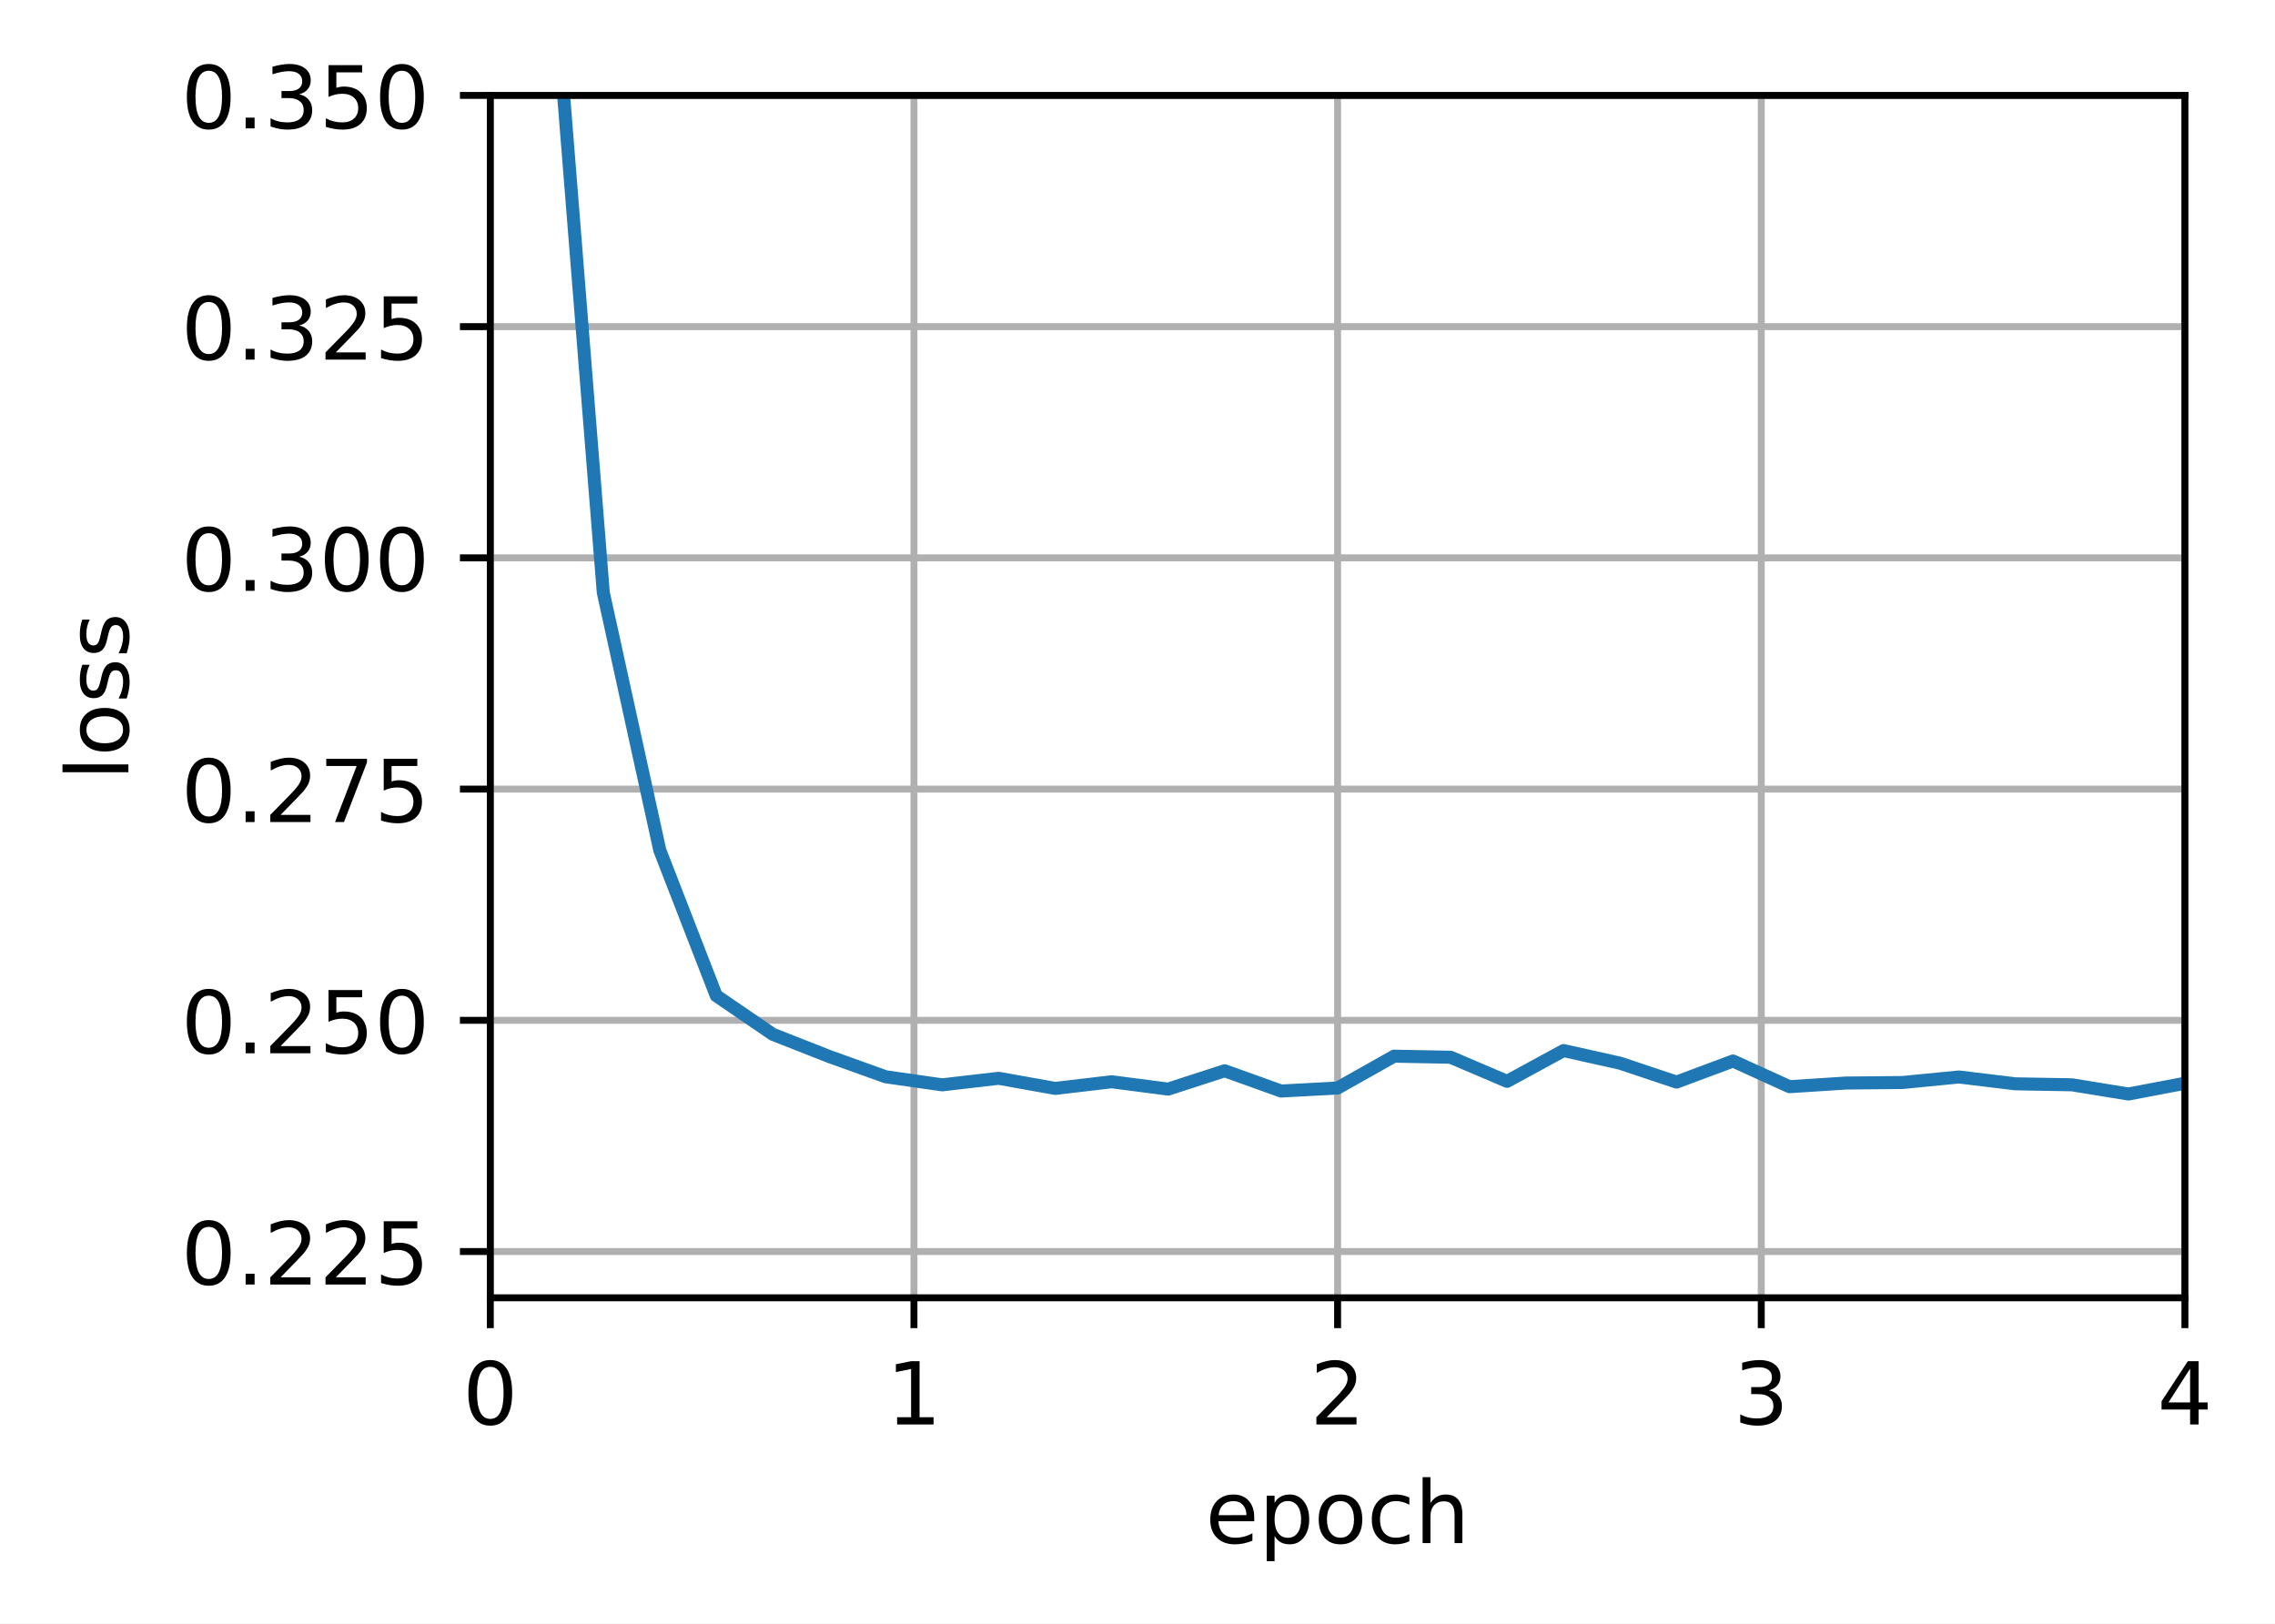
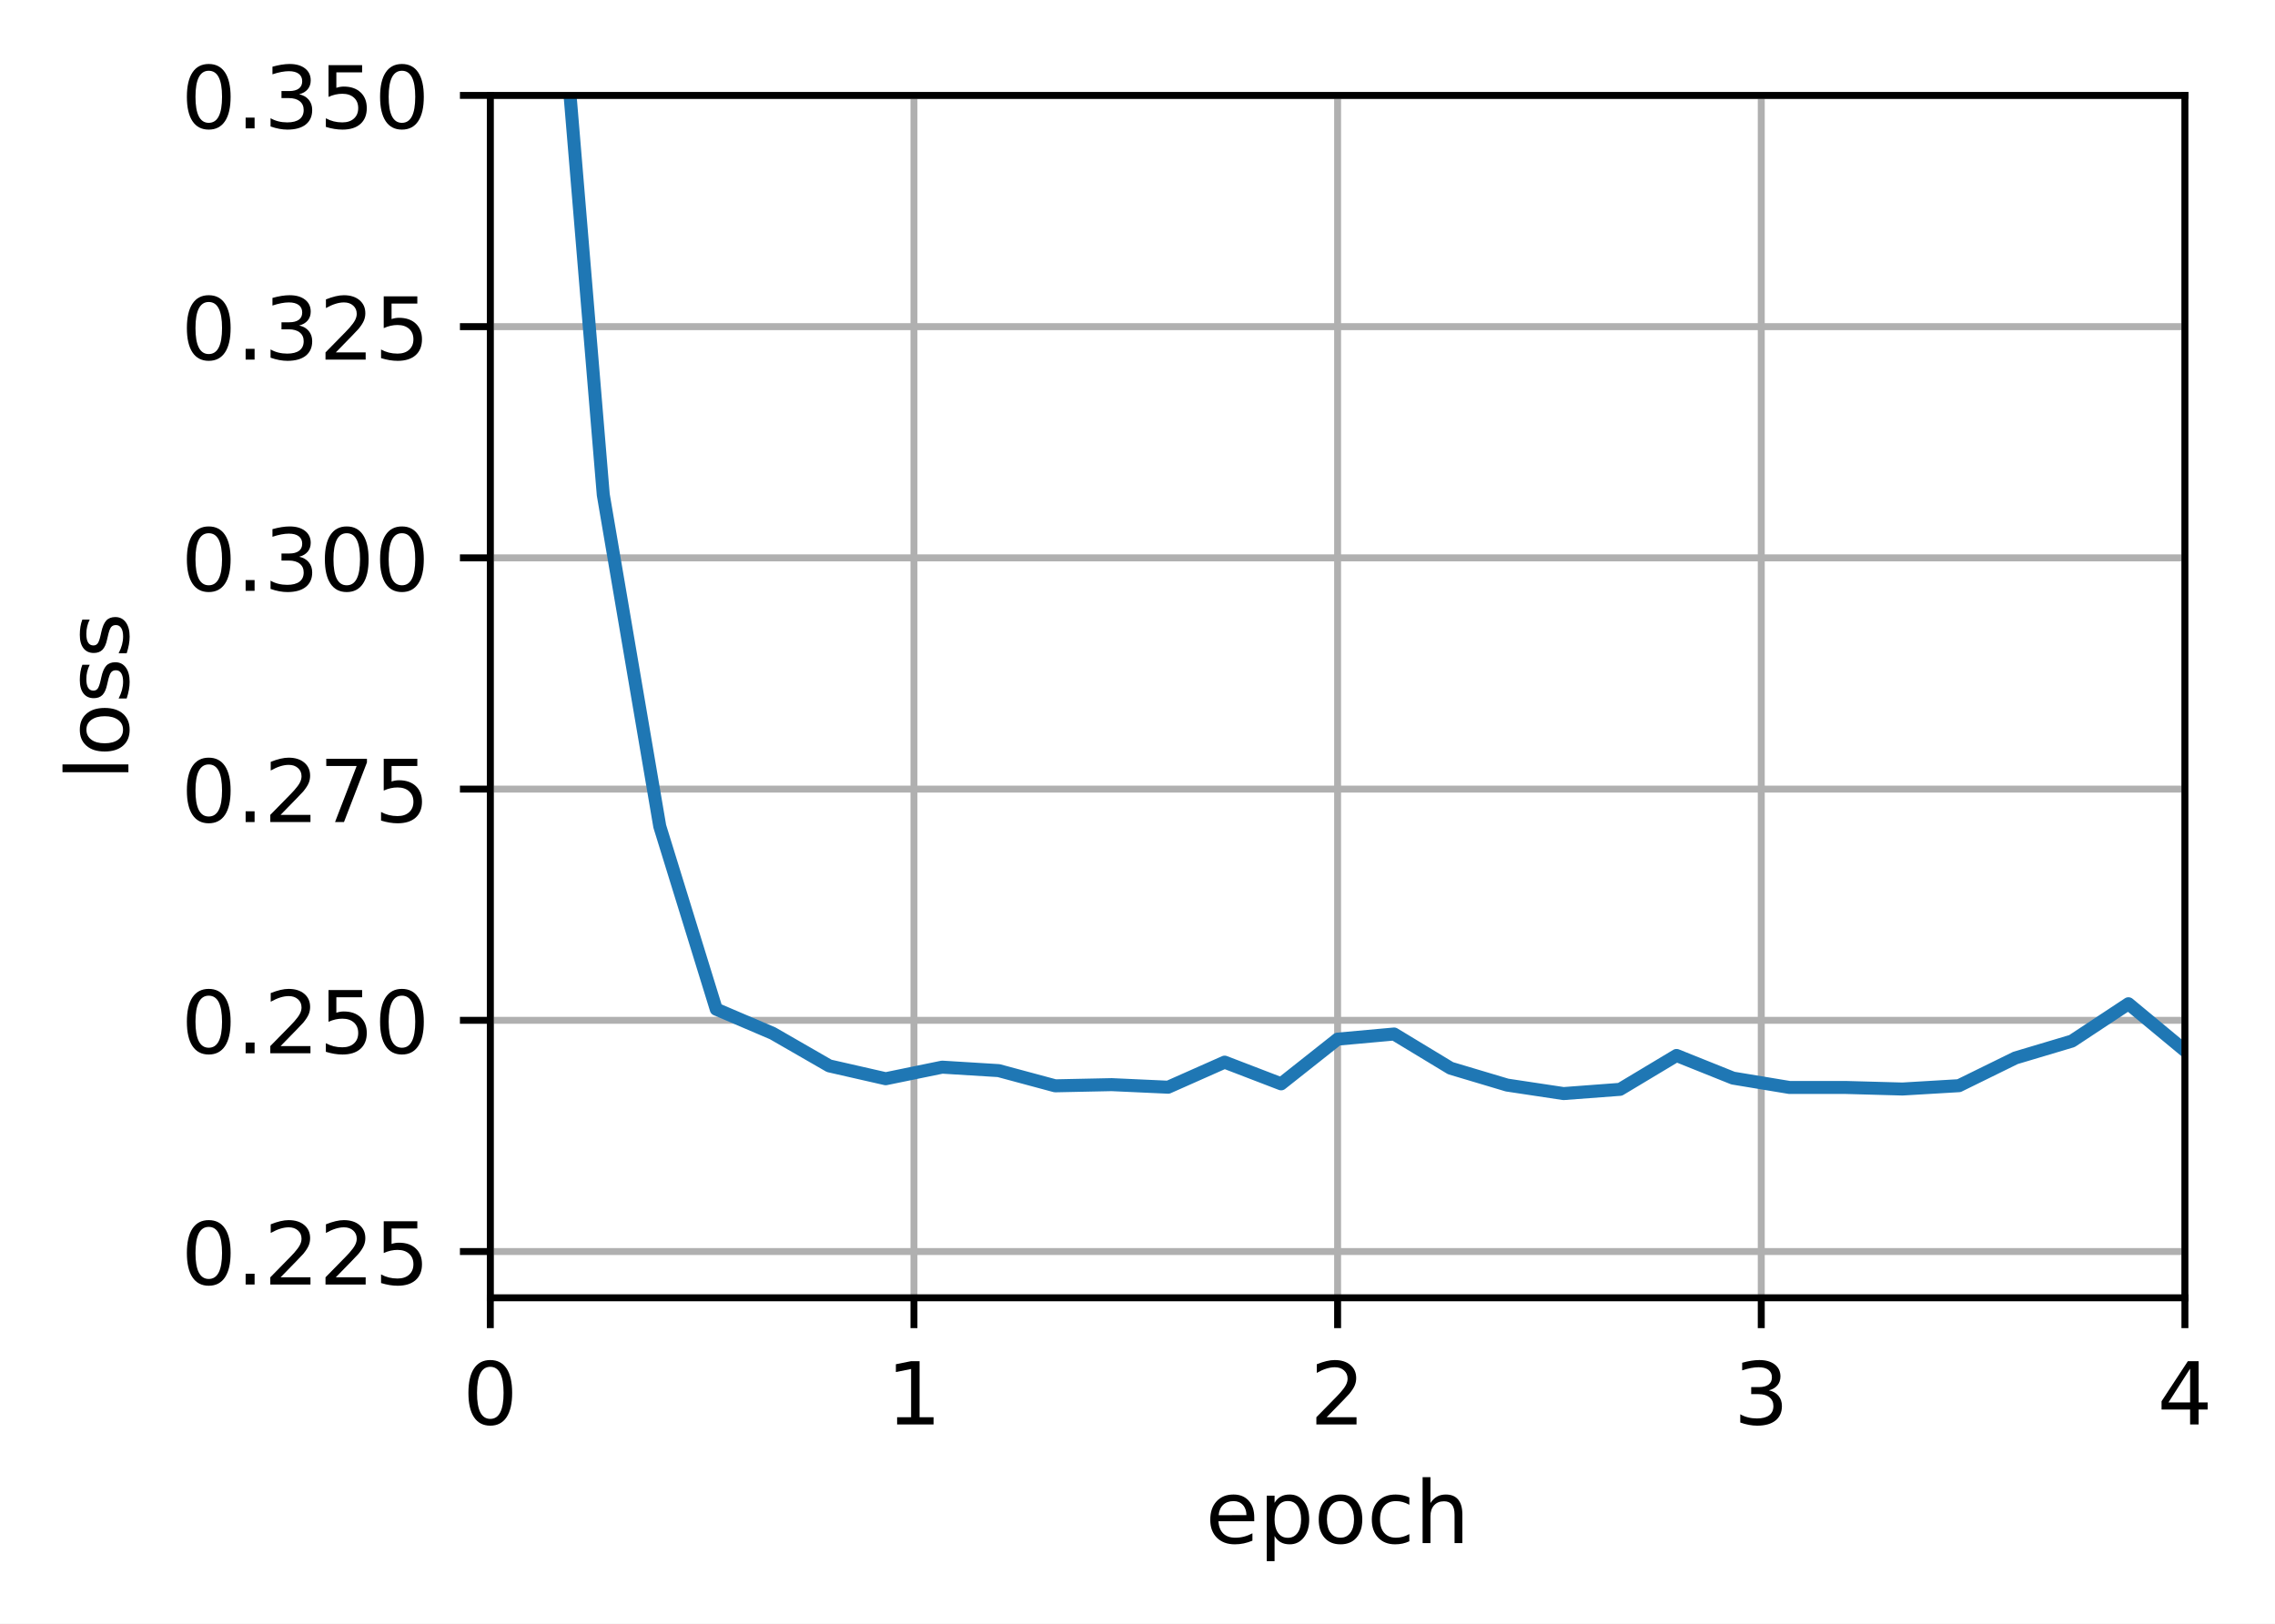
<svg xmlns="http://www.w3.org/2000/svg" xmlns:xlink="http://www.w3.org/1999/xlink" width="262.188pt" height="187.155pt" viewBox="0 0 262.188 187.155" version="1.1">
  <defs>
    <style type="text/css">*{stroke-linejoin: round; stroke-linecap: butt}</style>
  </defs>
  <g id="figure_1">
    <g id="patch_1">
      <path d="M -0 187.155  L 262.188 187.155  L 262.188 -0  L -0 -0  z " style="fill: #ffffff" />
    </g>
    <g id="axes_1">
      <g id="patch_2">
        <path d="M 56.506 149.599  L 251.806 149.599  L 251.806 10.999  L 56.506 10.999  z " style="fill: #ffffff" />
      </g>
      <g id="matplotlib.axis_1">
        <g id="xtick_1">
          <g id="line2d_1">
-             <path d="M 56.506 149.599  L 56.506 10.999  " clip-path="url(#pe1f183f599)" style="fill: none; stroke: #b0b0b0; stroke-width: 0.8; stroke-linecap: square" />
+             <path d="M 56.506 149.599  L 56.506 10.999  " clip-path="url(#p4ddca4a319)" style="fill: none; stroke: #b0b0b0; stroke-width: 0.8; stroke-linecap: square" />
          </g>
          <g id="line2d_2">
            <defs>
-               <path id="mb99837a219" d="M 0 0  L 0 3.5  " style="stroke: #000000; stroke-width: 0.8" />
-             </defs>
-             <g>
-               <use xlink:href="#mb99837a219" x="56.506" y="149.599" style="stroke: #000000; stroke-width: 0.8" />
+               <path id="m3fa9557f09" d="M 0 0  L 0 3.5  " style="stroke: #000000; stroke-width: 0.8" />
+             </defs>
+             <g>
+               <use xlink:href="#m3fa9557f09" x="56.506" y="149.599" style="stroke: #000000; stroke-width: 0.8" />
            </g>
          </g>
          <g id="text_1">
            <g transform="translate(53.325 164.1977) scale(0.1 -0.1)">
              <defs>
                <path id="DejaVuSans-30" d="M 2034 4250  Q 1547 4250 1301 3770  Q 1056 3291 1056 2328  Q 1056 1369 1301 889  Q 1547 409 2034 409  Q 2525 409 2770 889  Q 3016 1369 3016 2328  Q 3016 3291 2770 3770  Q 2525 4250 2034 4250  z M 2034 4750  Q 2819 4750 3233 4129  Q 3647 3509 3647 2328  Q 3647 1150 3233 529  Q 2819 -91 2034 -91  Q 1250 -91 836 529  Q 422 1150 422 2328  Q 422 3509 836 4129  Q 1250 4750 2034 4750  z " transform="scale(0.015625)" />
              </defs>
              <use xlink:href="#DejaVuSans-30" />
            </g>
          </g>
        </g>
        <g id="xtick_2">
          <g id="line2d_3">
-             <path d="M 105.331 149.599  L 105.331 10.999  " clip-path="url(#pe1f183f599)" style="fill: none; stroke: #b0b0b0; stroke-width: 0.8; stroke-linecap: square" />
+             <path d="M 105.331 149.599  L 105.331 10.999  " clip-path="url(#p4ddca4a319)" style="fill: none; stroke: #b0b0b0; stroke-width: 0.8; stroke-linecap: square" />
          </g>
          <g id="line2d_4">
            <g>
-               <use xlink:href="#mb99837a219" x="105.331" y="149.599" style="stroke: #000000; stroke-width: 0.8" />
+               <use xlink:href="#m3fa9557f09" x="105.331" y="149.599" style="stroke: #000000; stroke-width: 0.8" />
            </g>
          </g>
          <g id="text_2">
            <g transform="translate(102.15 164.1977) scale(0.1 -0.1)">
              <defs>
                <path id="DejaVuSans-31" d="M 794 531  L 1825 531  L 1825 4091  L 703 3866  L 703 4441  L 1819 4666  L 2450 4666  L 2450 531  L 3481 531  L 3481 0  L 794 0  L 794 531  z " transform="scale(0.015625)" />
              </defs>
              <use xlink:href="#DejaVuSans-31" />
            </g>
          </g>
        </g>
        <g id="xtick_3">
          <g id="line2d_5">
-             <path d="M 154.156 149.599  L 154.156 10.999  " clip-path="url(#pe1f183f599)" style="fill: none; stroke: #b0b0b0; stroke-width: 0.8; stroke-linecap: square" />
+             <path d="M 154.156 149.599  L 154.156 10.999  " clip-path="url(#p4ddca4a319)" style="fill: none; stroke: #b0b0b0; stroke-width: 0.8; stroke-linecap: square" />
          </g>
          <g id="line2d_6">
            <g>
-               <use xlink:href="#mb99837a219" x="154.156" y="149.599" style="stroke: #000000; stroke-width: 0.8" />
+               <use xlink:href="#m3fa9557f09" x="154.156" y="149.599" style="stroke: #000000; stroke-width: 0.8" />
            </g>
          </g>
          <g id="text_3">
            <g transform="translate(150.975 164.1977) scale(0.1 -0.1)">
              <defs>
                <path id="DejaVuSans-32" d="M 1228 531  L 3431 531  L 3431 0  L 469 0  L 469 531  Q 828 903 1448 1529  Q 2069 2156 2228 2338  Q 2531 2678 2651 2914  Q 2772 3150 2772 3378  Q 2772 3750 2511 3984  Q 2250 4219 1831 4219  Q 1534 4219 1204 4116  Q 875 4013 500 3803  L 500 4441  Q 881 4594 1212 4672  Q 1544 4750 1819 4750  Q 2544 4750 2975 4387  Q 3406 4025 3406 3419  Q 3406 3131 3298 2873  Q 3191 2616 2906 2266  Q 2828 2175 2409 1742  Q 1991 1309 1228 531  z " transform="scale(0.015625)" />
              </defs>
              <use xlink:href="#DejaVuSans-32" />
            </g>
          </g>
        </g>
        <g id="xtick_4">
          <g id="line2d_7">
-             <path d="M 202.981 149.599  L 202.981 10.999  " clip-path="url(#pe1f183f599)" style="fill: none; stroke: #b0b0b0; stroke-width: 0.8; stroke-linecap: square" />
+             <path d="M 202.981 149.599  L 202.981 10.999  " clip-path="url(#p4ddca4a319)" style="fill: none; stroke: #b0b0b0; stroke-width: 0.8; stroke-linecap: square" />
          </g>
          <g id="line2d_8">
            <g>
-               <use xlink:href="#mb99837a219" x="202.981" y="149.599" style="stroke: #000000; stroke-width: 0.8" />
+               <use xlink:href="#m3fa9557f09" x="202.981" y="149.599" style="stroke: #000000; stroke-width: 0.8" />
            </g>
          </g>
          <g id="text_4">
            <g transform="translate(199.8 164.1977) scale(0.1 -0.1)">
              <defs>
                <path id="DejaVuSans-33" d="M 2597 2516  Q 3050 2419 3304 2112  Q 3559 1806 3559 1356  Q 3559 666 3084 287  Q 2609 -91 1734 -91  Q 1441 -91 1130 -33  Q 819 25 488 141  L 488 750  Q 750 597 1062 519  Q 1375 441 1716 441  Q 2309 441 2620 675  Q 2931 909 2931 1356  Q 2931 1769 2642 2001  Q 2353 2234 1838 2234  L 1294 2234  L 1294 2753  L 1863 2753  Q 2328 2753 2575 2939  Q 2822 3125 2822 3475  Q 2822 3834 2567 4026  Q 2313 4219 1838 4219  Q 1578 4219 1281 4162  Q 984 4106 628 3988  L 628 4550  Q 988 4650 1302 4700  Q 1616 4750 1894 4750  Q 2613 4750 3031 4423  Q 3450 4097 3450 3541  Q 3450 3153 3228 2886  Q 3006 2619 2597 2516  z " transform="scale(0.015625)" />
              </defs>
              <use xlink:href="#DejaVuSans-33" />
            </g>
          </g>
        </g>
        <g id="xtick_5">
          <g id="line2d_9">
-             <path d="M 251.806 149.599  L 251.806 10.999  " clip-path="url(#pe1f183f599)" style="fill: none; stroke: #b0b0b0; stroke-width: 0.8; stroke-linecap: square" />
+             <path d="M 251.806 149.599  L 251.806 10.999  " clip-path="url(#p4ddca4a319)" style="fill: none; stroke: #b0b0b0; stroke-width: 0.8; stroke-linecap: square" />
          </g>
          <g id="line2d_10">
            <g>
-               <use xlink:href="#mb99837a219" x="251.806" y="149.599" style="stroke: #000000; stroke-width: 0.8" />
+               <use xlink:href="#m3fa9557f09" x="251.806" y="149.599" style="stroke: #000000; stroke-width: 0.8" />
            </g>
          </g>
          <g id="text_5">
            <g transform="translate(248.625 164.1977) scale(0.1 -0.1)">
              <defs>
                <path id="DejaVuSans-34" d="M 2419 4116  L 825 1625  L 2419 1625  L 2419 4116  z M 2253 4666  L 3047 4666  L 3047 1625  L 3713 1625  L 3713 1100  L 3047 1100  L 3047 0  L 2419 0  L 2419 1100  L 313 1100  L 313 1709  L 2253 4666  z " transform="scale(0.015625)" />
              </defs>
              <use xlink:href="#DejaVuSans-34" />
            </g>
          </g>
        </g>
        <g id="text_6">
          <g transform="translate(138.9281 177.8758) scale(0.1 -0.1)">
            <defs>
              <path id="DejaVuSans-65" d="M 3597 1894  L 3597 1613  L 953 1613  Q 991 1019 1311 708  Q 1631 397 2203 397  Q 2534 397 2845 478  Q 3156 559 3463 722  L 3463 178  Q 3153 47 2828 -22  Q 2503 -91 2169 -91  Q 1331 -91 842 396  Q 353 884 353 1716  Q 353 2575 817 3079  Q 1281 3584 2069 3584  Q 2775 3584 3186 3129  Q 3597 2675 3597 1894  z M 3022 2063  Q 3016 2534 2758 2815  Q 2500 3097 2075 3097  Q 1594 3097 1305 2825  Q 1016 2553 972 2059  L 3022 2063  z " transform="scale(0.015625)" />
              <path id="DejaVuSans-70" d="M 1159 525  L 1159 -1331  L 581 -1331  L 581 3500  L 1159 3500  L 1159 2969  Q 1341 3281 1617 3432  Q 1894 3584 2278 3584  Q 2916 3584 3314 3078  Q 3713 2572 3713 1747  Q 3713 922 3314 415  Q 2916 -91 2278 -91  Q 1894 -91 1617 61  Q 1341 213 1159 525  z M 3116 1747  Q 3116 2381 2855 2742  Q 2594 3103 2138 3103  Q 1681 3103 1420 2742  Q 1159 2381 1159 1747  Q 1159 1113 1420 752  Q 1681 391 2138 391  Q 2594 391 2855 752  Q 3116 1113 3116 1747  z " transform="scale(0.015625)" />
              <path id="DejaVuSans-6f" d="M 1959 3097  Q 1497 3097 1228 2736  Q 959 2375 959 1747  Q 959 1119 1226 758  Q 1494 397 1959 397  Q 2419 397 2687 759  Q 2956 1122 2956 1747  Q 2956 2369 2687 2733  Q 2419 3097 1959 3097  z M 1959 3584  Q 2709 3584 3137 3096  Q 3566 2609 3566 1747  Q 3566 888 3137 398  Q 2709 -91 1959 -91  Q 1206 -91 779 398  Q 353 888 353 1747  Q 353 2609 779 3096  Q 1206 3584 1959 3584  z " transform="scale(0.015625)" />
              <path id="DejaVuSans-63" d="M 3122 3366  L 3122 2828  Q 2878 2963 2633 3030  Q 2388 3097 2138 3097  Q 1578 3097 1268 2742  Q 959 2388 959 1747  Q 959 1106 1268 751  Q 1578 397 2138 397  Q 2388 397 2633 464  Q 2878 531 3122 666  L 3122 134  Q 2881 22 2623 -34  Q 2366 -91 2075 -91  Q 1284 -91 818 406  Q 353 903 353 1747  Q 353 2603 823 3093  Q 1294 3584 2113 3584  Q 2378 3584 2631 3529  Q 2884 3475 3122 3366  z " transform="scale(0.015625)" />
              <path id="DejaVuSans-68" d="M 3513 2113  L 3513 0  L 2938 0  L 2938 2094  Q 2938 2591 2744 2837  Q 2550 3084 2163 3084  Q 1697 3084 1428 2787  Q 1159 2491 1159 1978  L 1159 0  L 581 0  L 581 4863  L 1159 4863  L 1159 2956  Q 1366 3272 1645 3428  Q 1925 3584 2291 3584  Q 2894 3584 3203 3211  Q 3513 2838 3513 2113  z " transform="scale(0.015625)" />
            </defs>
            <use xlink:href="#DejaVuSans-65" />
            <use xlink:href="#DejaVuSans-70" x="61.523" />
            <use xlink:href="#DejaVuSans-6f" x="125" />
            <use xlink:href="#DejaVuSans-63" x="186.182" />
            <use xlink:href="#DejaVuSans-68" x="241.162" />
          </g>
        </g>
      </g>
      <g id="matplotlib.axis_2">
        <g id="ytick_1">
          <g id="line2d_11">
-             <path d="M 56.506 144.268  L 251.806 144.268  " clip-path="url(#pe1f183f599)" style="fill: none; stroke: #b0b0b0; stroke-width: 0.8; stroke-linecap: square" />
+             <path d="M 56.506 144.268  L 251.806 144.268  " clip-path="url(#p4ddca4a319)" style="fill: none; stroke: #b0b0b0; stroke-width: 0.8; stroke-linecap: square" />
          </g>
          <g id="line2d_12">
            <defs>
-               <path id="m57992dbe40" d="M 0 0  L -3.5 0  " style="stroke: #000000; stroke-width: 0.8" />
-             </defs>
-             <g>
-               <use xlink:href="#m57992dbe40" x="56.506" y="144.268" style="stroke: #000000; stroke-width: 0.8" />
+               <path id="m6b72d1ee65" d="M 0 0  L -3.5 0  " style="stroke: #000000; stroke-width: 0.8" />
+             </defs>
+             <g>
+               <use xlink:href="#m6b72d1ee65" x="56.506" y="144.268" style="stroke: #000000; stroke-width: 0.8" />
            </g>
          </g>
          <g id="text_7">
            <g transform="translate(20.87813 148.0677) scale(0.1 -0.1)">
              <defs>
                <path id="DejaVuSans-2e" d="M 684 794  L 1344 794  L 1344 0  L 684 0  L 684 794  z " transform="scale(0.015625)" />
                <path id="DejaVuSans-35" d="M 691 4666  L 3169 4666  L 3169 4134  L 1269 4134  L 1269 2991  Q 1406 3038 1543 3061  Q 1681 3084 1819 3084  Q 2600 3084 3056 2656  Q 3513 2228 3513 1497  Q 3513 744 3044 326  Q 2575 -91 1722 -91  Q 1428 -91 1123 -41  Q 819 9 494 109  L 494 744  Q 775 591 1075 516  Q 1375 441 1709 441  Q 2250 441 2565 725  Q 2881 1009 2881 1497  Q 2881 1984 2565 2268  Q 2250 2553 1709 2553  Q 1456 2553 1204 2497  Q 953 2441 691 2322  L 691 4666  z " transform="scale(0.015625)" />
              </defs>
              <use xlink:href="#DejaVuSans-30" />
              <use xlink:href="#DejaVuSans-2e" x="63.623" />
              <use xlink:href="#DejaVuSans-32" x="95.41" />
              <use xlink:href="#DejaVuSans-32" x="159.033" />
              <use xlink:href="#DejaVuSans-35" x="222.656" />
            </g>
          </g>
        </g>
        <g id="ytick_2">
          <g id="line2d_13">
-             <path d="M 56.506 117.615  L 251.806 117.615  " clip-path="url(#pe1f183f599)" style="fill: none; stroke: #b0b0b0; stroke-width: 0.8; stroke-linecap: square" />
+             <path d="M 56.506 117.615  L 251.806 117.615  " clip-path="url(#p4ddca4a319)" style="fill: none; stroke: #b0b0b0; stroke-width: 0.8; stroke-linecap: square" />
          </g>
          <g id="line2d_14">
            <g>
-               <use xlink:href="#m57992dbe40" x="56.506" y="117.615" style="stroke: #000000; stroke-width: 0.8" />
+               <use xlink:href="#m6b72d1ee65" x="56.506" y="117.615" style="stroke: #000000; stroke-width: 0.8" />
            </g>
          </g>
          <g id="text_8">
            <g transform="translate(20.87813 121.4138) scale(0.1 -0.1)">
              <use xlink:href="#DejaVuSans-30" />
              <use xlink:href="#DejaVuSans-2e" x="63.623" />
              <use xlink:href="#DejaVuSans-32" x="95.41" />
              <use xlink:href="#DejaVuSans-35" x="159.033" />
              <use xlink:href="#DejaVuSans-30" x="222.656" />
            </g>
          </g>
        </g>
        <g id="ytick_3">
          <g id="line2d_15">
-             <path d="M 56.506 90.961  L 251.806 90.961  " clip-path="url(#pe1f183f599)" style="fill: none; stroke: #b0b0b0; stroke-width: 0.8; stroke-linecap: square" />
+             <path d="M 56.506 90.961  L 251.806 90.961  " clip-path="url(#p4ddca4a319)" style="fill: none; stroke: #b0b0b0; stroke-width: 0.8; stroke-linecap: square" />
          </g>
          <g id="line2d_16">
            <g>
-               <use xlink:href="#m57992dbe40" x="56.506" y="90.961" style="stroke: #000000; stroke-width: 0.8" />
+               <use xlink:href="#m6b72d1ee65" x="56.506" y="90.961" style="stroke: #000000; stroke-width: 0.8" />
            </g>
          </g>
          <g id="text_9">
            <g transform="translate(20.87813 94.75998) scale(0.1 -0.1)">
              <defs>
                <path id="DejaVuSans-37" d="M 525 4666  L 3525 4666  L 3525 4397  L 1831 0  L 1172 0  L 2766 4134  L 525 4134  L 525 4666  z " transform="scale(0.015625)" />
              </defs>
              <use xlink:href="#DejaVuSans-30" />
              <use xlink:href="#DejaVuSans-2e" x="63.623" />
              <use xlink:href="#DejaVuSans-32" x="95.41" />
              <use xlink:href="#DejaVuSans-37" x="159.033" />
              <use xlink:href="#DejaVuSans-35" x="222.656" />
            </g>
          </g>
        </g>
        <g id="ytick_4">
          <g id="line2d_17">
-             <path d="M 56.506 64.307  L 251.806 64.307  " clip-path="url(#pe1f183f599)" style="fill: none; stroke: #b0b0b0; stroke-width: 0.8; stroke-linecap: square" />
+             <path d="M 56.506 64.307  L 251.806 64.307  " clip-path="url(#p4ddca4a319)" style="fill: none; stroke: #b0b0b0; stroke-width: 0.8; stroke-linecap: square" />
          </g>
          <g id="line2d_18">
            <g>
-               <use xlink:href="#m57992dbe40" x="56.506" y="64.307" style="stroke: #000000; stroke-width: 0.8" />
+               <use xlink:href="#m6b72d1ee65" x="56.506" y="64.307" style="stroke: #000000; stroke-width: 0.8" />
            </g>
          </g>
          <g id="text_10">
            <g transform="translate(20.87813 68.10613) scale(0.1 -0.1)">
              <use xlink:href="#DejaVuSans-30" />
              <use xlink:href="#DejaVuSans-2e" x="63.623" />
              <use xlink:href="#DejaVuSans-33" x="95.41" />
              <use xlink:href="#DejaVuSans-30" x="159.033" />
              <use xlink:href="#DejaVuSans-30" x="222.656" />
            </g>
          </g>
        </g>
        <g id="ytick_5">
          <g id="line2d_19">
-             <path d="M 56.506 37.653  L 251.806 37.653  " clip-path="url(#pe1f183f599)" style="fill: none; stroke: #b0b0b0; stroke-width: 0.8; stroke-linecap: square" />
+             <path d="M 56.506 37.653  L 251.806 37.653  " clip-path="url(#p4ddca4a319)" style="fill: none; stroke: #b0b0b0; stroke-width: 0.8; stroke-linecap: square" />
          </g>
          <g id="line2d_20">
            <g>
-               <use xlink:href="#m57992dbe40" x="56.506" y="37.653" style="stroke: #000000; stroke-width: 0.8" />
+               <use xlink:href="#m6b72d1ee65" x="56.506" y="37.653" style="stroke: #000000; stroke-width: 0.8" />
            </g>
          </g>
          <g id="text_11">
            <g transform="translate(20.87813 41.45228) scale(0.1 -0.1)">
              <use xlink:href="#DejaVuSans-30" />
              <use xlink:href="#DejaVuSans-2e" x="63.623" />
              <use xlink:href="#DejaVuSans-33" x="95.41" />
              <use xlink:href="#DejaVuSans-32" x="159.033" />
              <use xlink:href="#DejaVuSans-35" x="222.656" />
            </g>
          </g>
        </g>
        <g id="ytick_6">
          <g id="line2d_21">
-             <path d="M 56.506 10.999  L 251.806 10.999  " clip-path="url(#pe1f183f599)" style="fill: none; stroke: #b0b0b0; stroke-width: 0.8; stroke-linecap: square" />
+             <path d="M 56.506 10.999  L 251.806 10.999  " clip-path="url(#p4ddca4a319)" style="fill: none; stroke: #b0b0b0; stroke-width: 0.8; stroke-linecap: square" />
          </g>
          <g id="line2d_22">
            <g>
-               <use xlink:href="#m57992dbe40" x="56.506" y="10.999" style="stroke: #000000; stroke-width: 0.8" />
+               <use xlink:href="#m6b72d1ee65" x="56.506" y="10.999" style="stroke: #000000; stroke-width: 0.8" />
            </g>
          </g>
          <g id="text_12">
            <g transform="translate(20.87813 14.79844) scale(0.1 -0.1)">
              <use xlink:href="#DejaVuSans-30" />
              <use xlink:href="#DejaVuSans-2e" x="63.623" />
              <use xlink:href="#DejaVuSans-33" x="95.41" />
              <use xlink:href="#DejaVuSans-35" x="159.033" />
              <use xlink:href="#DejaVuSans-30" x="222.656" />
            </g>
          </g>
        </g>
        <g id="text_13">
          <g transform="translate(14.79844 89.95703) rotate(-90) scale(0.1 -0.1)">
            <defs>
              <path id="DejaVuSans-6c" d="M 603 4863  L 1178 4863  L 1178 0  L 603 0  L 603 4863  z " transform="scale(0.015625)" />
              <path id="DejaVuSans-73" d="M 2834 3397  L 2834 2853  Q 2591 2978 2328 3040  Q 2066 3103 1784 3103  Q 1356 3103 1142 2972  Q 928 2841 928 2578  Q 928 2378 1081 2264  Q 1234 2150 1697 2047  L 1894 2003  Q 2506 1872 2764 1633  Q 3022 1394 3022 966  Q 3022 478 2636 193  Q 2250 -91 1575 -91  Q 1294 -91 989 -36  Q 684 19 347 128  L 347 722  Q 666 556 975 473  Q 1284 391 1588 391  Q 1994 391 2212 530  Q 2431 669 2431 922  Q 2431 1156 2273 1281  Q 2116 1406 1581 1522  L 1381 1569  Q 847 1681 609 1914  Q 372 2147 372 2553  Q 372 3047 722 3315  Q 1072 3584 1716 3584  Q 2034 3584 2315 3537  Q 2597 3491 2834 3397  z " transform="scale(0.015625)" />
            </defs>
            <use xlink:href="#DejaVuSans-6c" />
            <use xlink:href="#DejaVuSans-6f" x="27.783" />
            <use xlink:href="#DejaVuSans-73" x="88.965" />
            <use xlink:href="#DejaVuSans-73" x="141.064" />
          </g>
        </g>
      </g>
      <g id="line2d_23">
-         <path d="M 63.999 -1  L 69.526 68.294  L 76.036 97.996  L 82.546 114.77  L 89.056 119.224  L 95.566 121.786  L 102.076 124.124  L 108.586 125.052  L 115.096 124.297  L 121.606 125.463  L 128.116 124.697  L 134.626 125.543  L 141.136 123.43  L 147.646 125.765  L 154.156 125.418  L 160.666 121.748  L 167.176 121.871  L 173.686 124.649  L 180.196 121.102  L 186.706 122.555  L 193.216 124.733  L 199.726 122.305  L 206.236 125.265  L 212.746 124.844  L 219.256 124.783  L 225.766 124.146  L 232.276 124.935  L 238.786 125.047  L 245.296 126.109  L 251.806 124.869  " clip-path="url(#pe1f183f599)" style="fill: none; stroke: #1f77b4; stroke-width: 1.5; stroke-linecap: square" />
+         <path d="M 64.701 -1  L 69.526 57.037  L 76.036 95.252  L 82.546 116.334  L 89.056 119.116  L 95.566 122.865  L 102.076 124.349  L 108.586 123.013  L 115.096 123.413  L 121.606 125.165  L 128.116 125.029  L 134.626 125.325  L 141.136 122.436  L 147.646 124.937  L 154.156 119.783  L 160.666 119.193  L 167.176 123.134  L 173.686 125.078  L 180.196 126.059  L 186.706 125.571  L 193.216 121.665  L 199.726 124.276  L 206.236 125.355  L 212.746 125.355  L 219.256 125.534  L 225.766 125.148  L 232.276 121.951  L 238.786 120.008  L 245.296 115.705  L 251.806 121.104  " clip-path="url(#p4ddca4a319)" style="fill: none; stroke: #1f77b4; stroke-width: 1.5; stroke-linecap: square" />
      </g>
      <g id="patch_3">
        <path d="M 56.506 149.599  L 56.506 10.999  " style="fill: none; stroke: #000000; stroke-width: 0.8; stroke-linejoin: miter; stroke-linecap: square" />
      </g>
      <g id="patch_4">
        <path d="M 251.806 149.599  L 251.806 10.999  " style="fill: none; stroke: #000000; stroke-width: 0.8; stroke-linejoin: miter; stroke-linecap: square" />
      </g>
      <g id="patch_5">
        <path d="M 56.506 149.599  L 251.806 149.599  " style="fill: none; stroke: #000000; stroke-width: 0.8; stroke-linejoin: miter; stroke-linecap: square" />
      </g>
      <g id="patch_6">
        <path d="M 56.506 10.999  L 251.806 10.999  " style="fill: none; stroke: #000000; stroke-width: 0.8; stroke-linejoin: miter; stroke-linecap: square" />
      </g>
    </g>
  </g>
  <defs>
-     <clipPath id="pe1f183f599">
+     <clipPath id="p4ddca4a319">
      <rect x="56.506" y="10.999" width="195.3" height="138.6" />
    </clipPath>
  </defs>
</svg>
